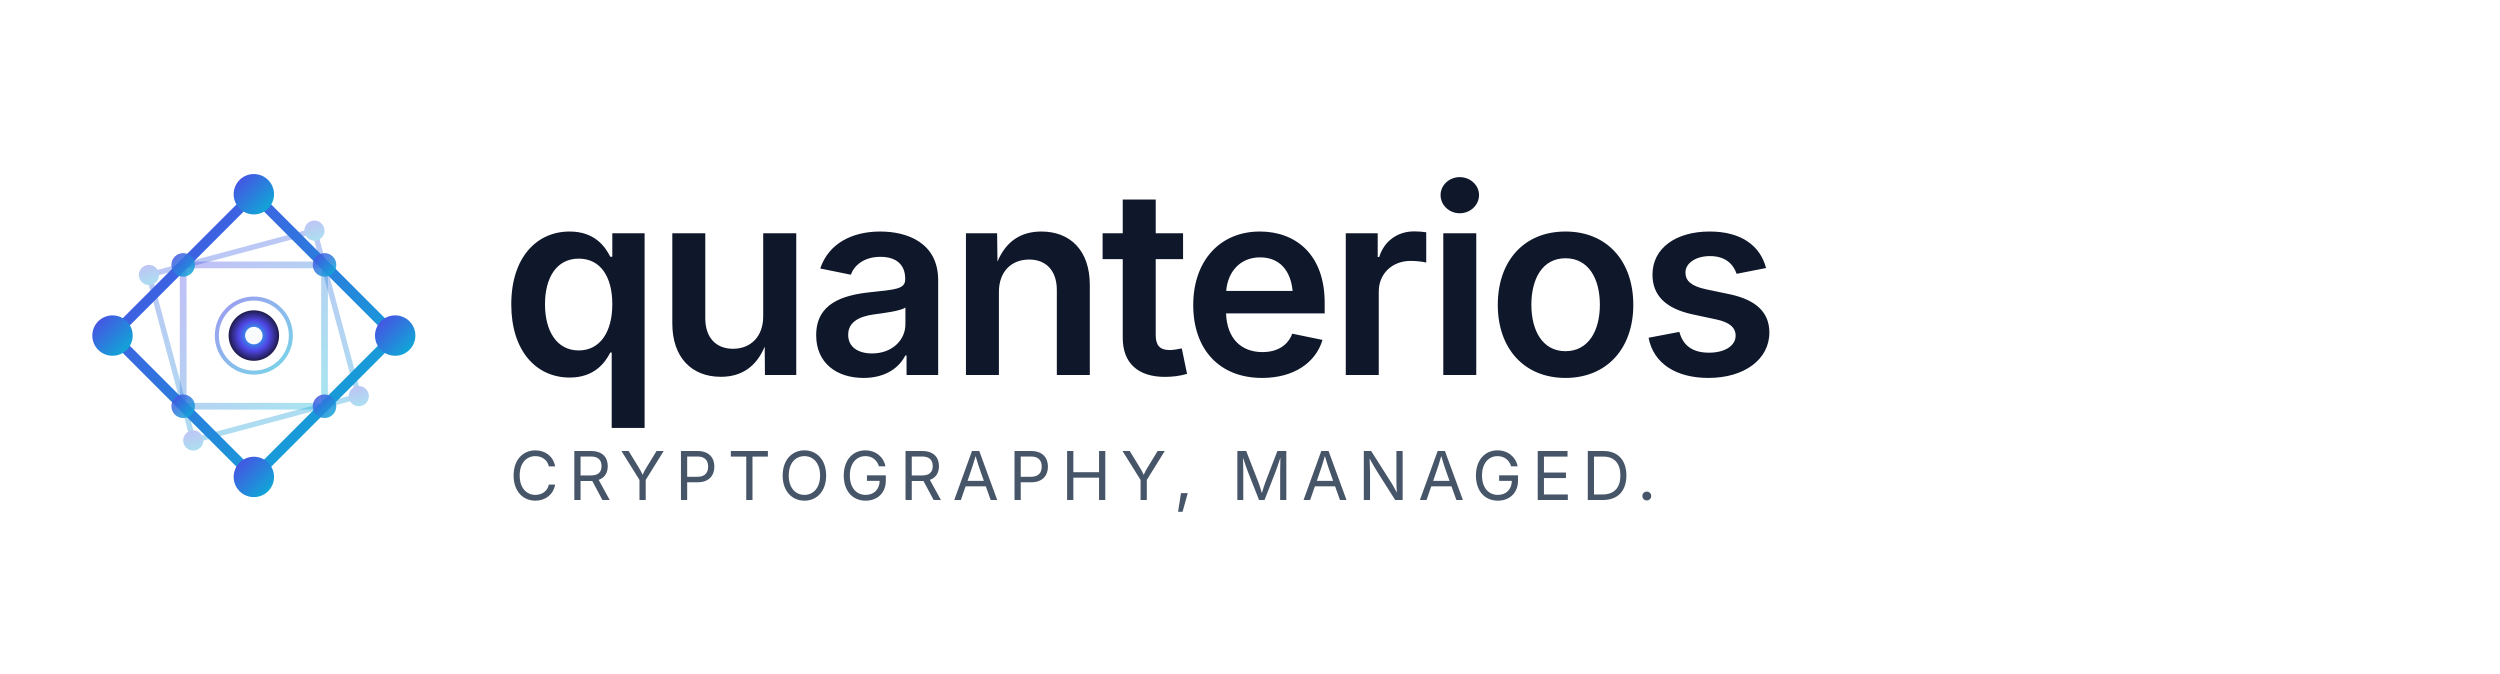
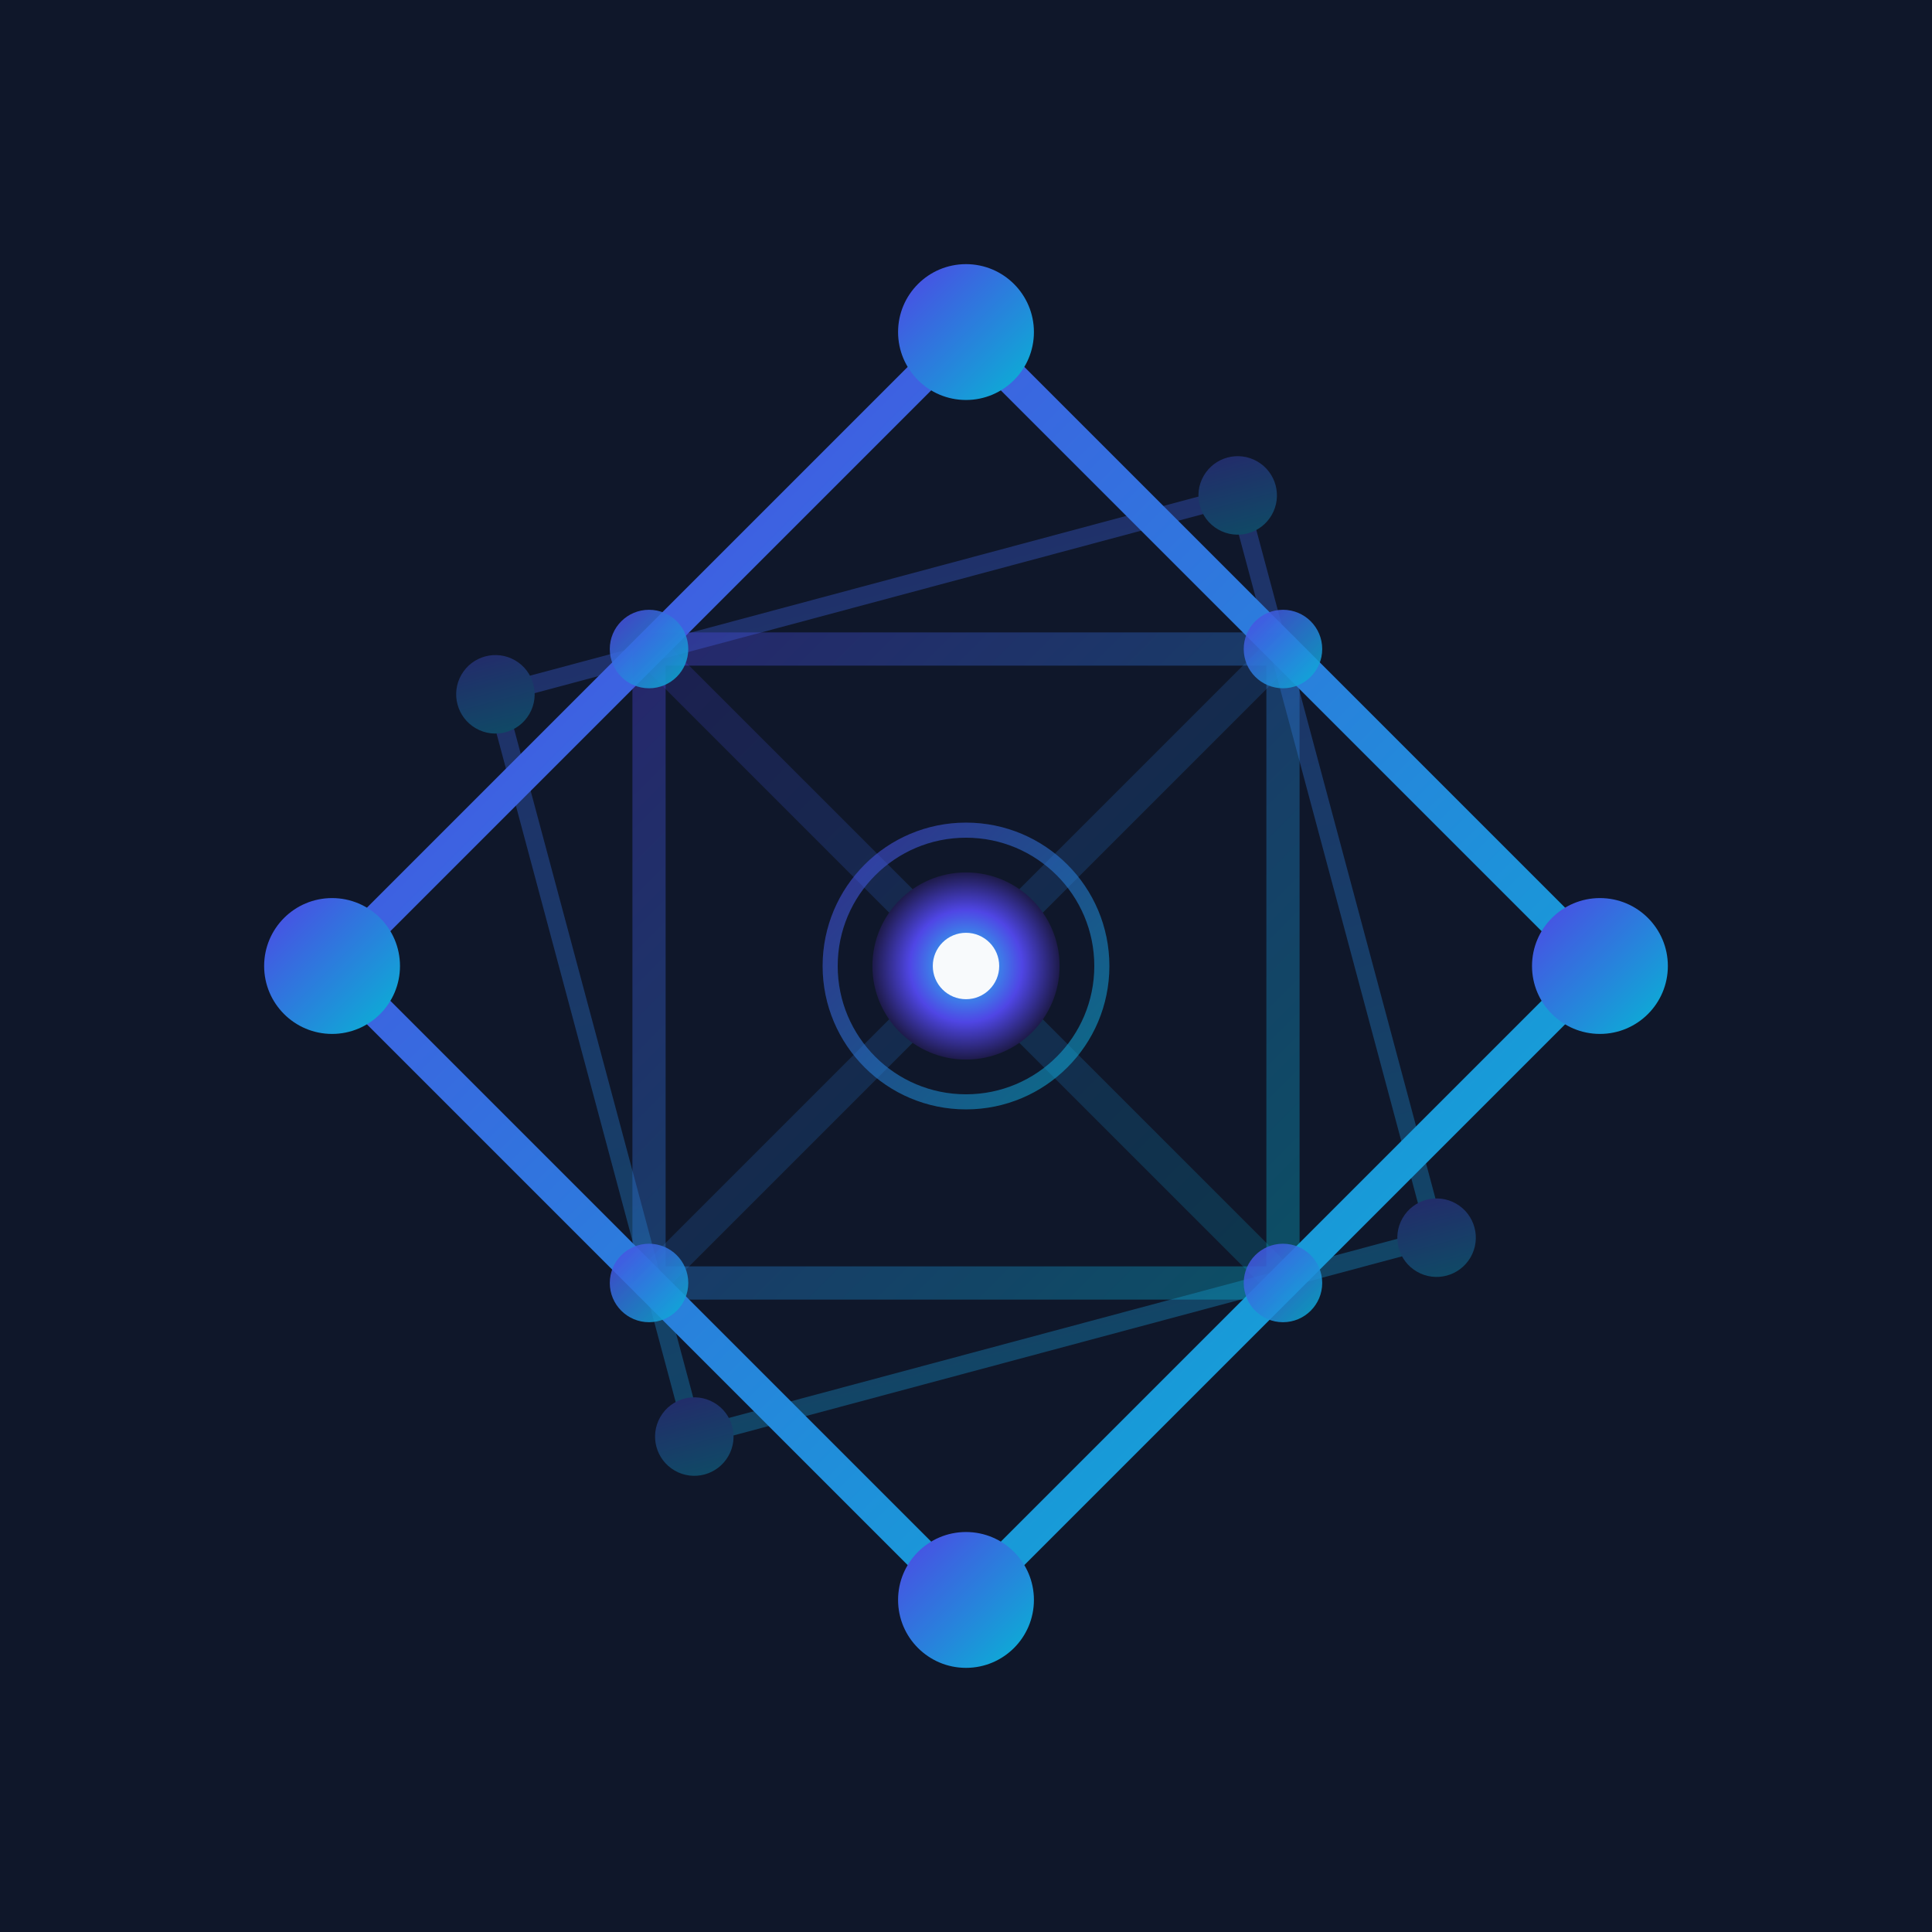
- <svg xmlns="http://www.w3.org/2000/svg" viewBox="0 0 520 140" width="520" height="140" role="img" aria-label="Quanterios wordmark">
+ <svg xmlns="http://www.w3.org/2000/svg" viewBox="0 0 128 128" width="128" height="128" role="img" aria-label="Quanterios alt mark B1 v2 — lattice cell with quantum + AI cues">
  <defs>
-     <linearGradient id="wg" x1="0" y1="0" x2="1" y2="1">
+     <linearGradient id="b1v2g" x1="0" y1="0" x2="1" y2="1">
      <stop offset="0%" stop-color="#4F46E5" />
      <stop offset="100%" stop-color="#06B6D4" />
    </linearGradient>
-     <radialGradient id="wgcore" cx="50%" cy="50%" r="50%">
+     <radialGradient id="b1v2core" cx="50%" cy="50%" r="50%">
      <stop offset="0%" stop-color="#22D3EE" />
      <stop offset="60%" stop-color="#4F46E5" />
      <stop offset="100%" stop-color="#1E1B4B" />
    </radialGradient>
  </defs>
-   <g transform="translate(8 25) scale(0.7)">
-     <g transform="rotate(30 64 64)" opacity="0.35">
-       <g stroke="url(#wg)" stroke-width="1.6" fill="none" stroke-linecap="round" stroke-linejoin="round">
-         <path d="M64 28 L100 64 L64 100 L28 64 Z" />
-       </g>
-       <g fill="url(#wg)">
-         <circle cx="64" cy="28" r="3" />
-         <circle cx="100" cy="64" r="3" />
-         <circle cx="64" cy="100" r="3" />
-         <circle cx="28" cy="64" r="3" />
-       </g>
+   <rect width="128" height="128" fill="#0F172A" />
+   <g transform="rotate(30 64 64)" opacity="0.35">
+     <g stroke="url(#b1v2g)" stroke-width="1.2" fill="none" stroke-linecap="round" stroke-linejoin="round">
+       <path d="M64 28 L100 64 L64 100 L28 64 Z" />
+       <path d="M64 28 L64 100" opacity="0.5" />
+       <path d="M28 64 L100 64" opacity="0.5" />
    </g>
-     <g stroke="url(#wg)" stroke-width="3" fill="none" stroke-linecap="round" stroke-linejoin="round">
-       <path d="M64 22 L106 64 L64 106 L22 64 Z" />
-       <path d="M64 22 L64 106" opacity="0.5" />
-       <path d="M22 64 L106 64" opacity="0.5" />
-       <path d="M43 43 L85 43 L85 85 L43 85 Z" opacity="0.35" stroke-width="2" />
-     </g>
-     <g fill="url(#wg)">
-       <circle cx="64" cy="22" r="6" />
-       <circle cx="106" cy="64" r="6" />
-       <circle cx="64" cy="106" r="6" />
-       <circle cx="22" cy="64" r="6" />
-       <circle cx="43" cy="43" r="3.5" opacity="0.85" />
-       <circle cx="85" cy="43" r="3.5" opacity="0.85" />
-       <circle cx="85" cy="85" r="3.5" opacity="0.85" />
-       <circle cx="43" cy="85" r="3.5" opacity="0.85" />
-     </g>
-     <g>
-       <circle cx="64" cy="64" r="11" fill="none" stroke="url(#wg)" stroke-width="1.2" stroke-opacity="0.55" />
-       <circle cx="64" cy="64" r="7.5" fill="url(#wgcore)" />
-       <circle cx="64" cy="64" r="2.6" fill="#F8FAFC" />
+     <g fill="url(#b1v2g)">
+       <circle cx="64" cy="28" r="2.6" />
+       <circle cx="100" cy="64" r="2.6" />
+       <circle cx="64" cy="100" r="2.6" />
+       <circle cx="28" cy="64" r="2.6" />
    </g>
  </g>
-   <text x="104" y="78" font-family="Inter, 'IBM Plex Sans', system-ui, -apple-system, sans-serif" font-size="54" font-weight="600" letter-spacing="-1.5" fill="#0F172A">quanterios</text>
-   <text x="106" y="104" font-family="Inter, 'IBM Plex Sans', system-ui, sans-serif" font-size="14" font-weight="400" letter-spacing="2" fill="#475569">CRYPTOGRAPHY, MANAGED.</text>
+   <g stroke="url(#b1v2g)" stroke-width="2.2" fill="none" stroke-linecap="round" stroke-linejoin="round">
+     <path d="M64 22 L106 64 L64 106 L22 64 Z" />
+     <path d="M64 22 L64 106" opacity="0.5" />
+     <path d="M22 64 L106 64" opacity="0.5" />
+     <path d="M43 43 L85 43 L85 85 L43 85 Z" opacity="0.35" />
+     <path d="M43 43 L85 85 M85 43 L43 85" opacity="0.2" />
+   </g>
+   <g fill="url(#b1v2g)">
+     <circle cx="64" cy="22" r="4.5" />
+     <circle cx="106" cy="64" r="4.5" />
+     <circle cx="64" cy="106" r="4.5" />
+     <circle cx="22" cy="64" r="4.5" />
+     <circle cx="43" cy="43" r="2.6" opacity="0.85" />
+     <circle cx="85" cy="43" r="2.6" opacity="0.85" />
+     <circle cx="85" cy="85" r="2.6" opacity="0.85" />
+     <circle cx="43" cy="85" r="2.6" opacity="0.85" />
+   </g>
+   <g>
+     <circle cx="64" cy="64" r="9" fill="none" stroke="url(#b1v2g)" stroke-width="1" stroke-opacity="0.55" />
+     <circle cx="64" cy="64" r="6.2" fill="url(#b1v2core)" />
+     <circle cx="64" cy="64" r="2.2" fill="#F8FAFC" />
+   </g>
</svg>
